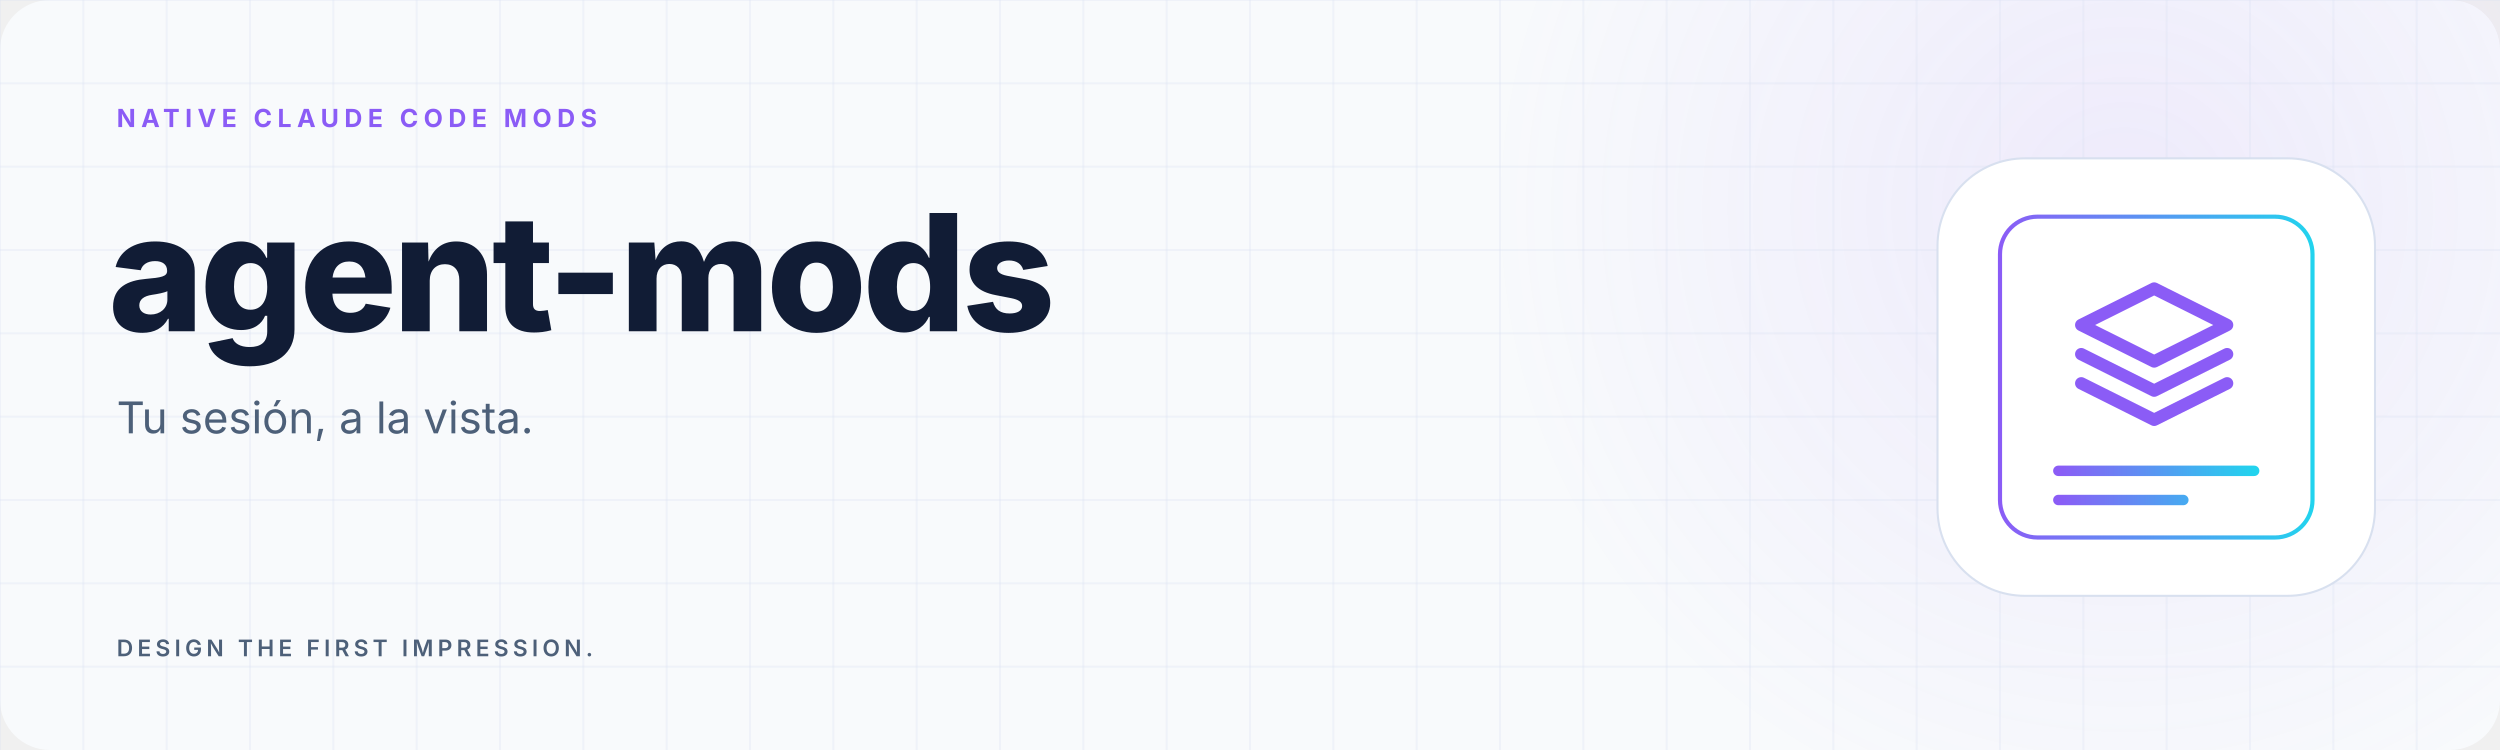
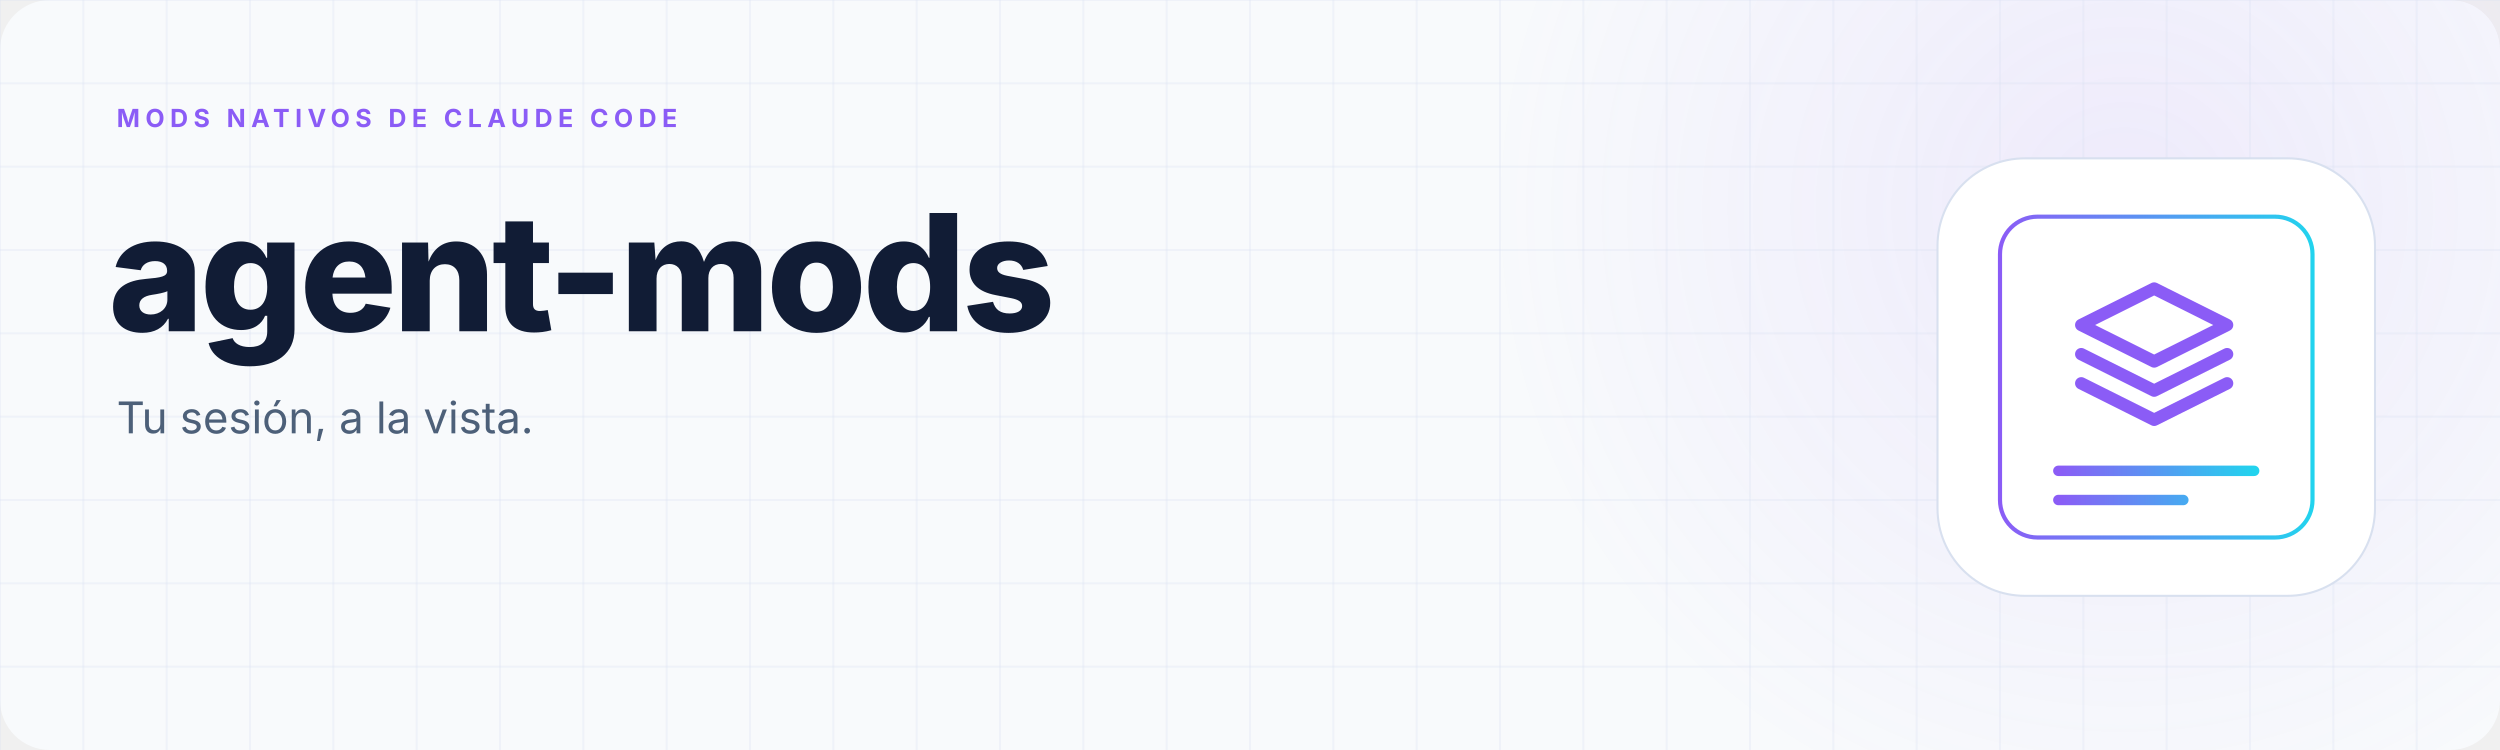
<svg xmlns="http://www.w3.org/2000/svg" data-readme-component="hero" width="1200" height="360" viewBox="0 0 1200 360" role="img" aria-label="agent-mods — Tu sesión, a la vista." data-readme-motion="subtle">
  <defs>
    <linearGradient id="brand">
      <stop stop-color="#8b5cf6" />
      <stop offset="1" stop-color="#22d3ee" />
    </linearGradient>
  </defs>
  <style>text{font-family:Inter,Segoe UI,Arial,sans-serif}</style>
  <rect width="1200" height="360" rx="24" fill="#f8fafc" />
  <defs>
    <radialGradient id="atmosphere">
      <stop stop-color="#8b5cf6" stop-opacity=".2" />
      <stop offset="1" stop-color="#8b5cf6" stop-opacity="0" />
    </radialGradient>
  </defs>
  <g class="rb-ambient" aria-hidden="true" opacity=".48">
    <circle cx="1020" cy="100" r="310" fill="url(#atmosphere)" />
  </g>
  <path d="M0 0v360" stroke="#d8e0ef" opacity=".28" />
  <path d="M40 0v360" stroke="#d8e0ef" opacity=".28" />
  <path d="M80 0v360" stroke="#d8e0ef" opacity=".28" />
  <path d="M120 0v360" stroke="#d8e0ef" opacity=".28" />
  <path d="M160 0v360" stroke="#d8e0ef" opacity=".28" />
  <path d="M200 0v360" stroke="#d8e0ef" opacity=".28" />
  <path d="M240 0v360" stroke="#d8e0ef" opacity=".28" />
  <path d="M280 0v360" stroke="#d8e0ef" opacity=".28" />
  <path d="M320 0v360" stroke="#d8e0ef" opacity=".28" />
  <path d="M360 0v360" stroke="#d8e0ef" opacity=".28" />
  <path d="M400 0v360" stroke="#d8e0ef" opacity=".28" />
  <path d="M440 0v360" stroke="#d8e0ef" opacity=".28" />
  <path d="M480 0v360" stroke="#d8e0ef" opacity=".28" />
  <path d="M520 0v360" stroke="#d8e0ef" opacity=".28" />
  <path d="M560 0v360" stroke="#d8e0ef" opacity=".28" />
  <path d="M600 0v360" stroke="#d8e0ef" opacity=".28" />
  <path d="M640 0v360" stroke="#d8e0ef" opacity=".28" />
  <path d="M680 0v360" stroke="#d8e0ef" opacity=".28" />
  <path d="M720 0v360" stroke="#d8e0ef" opacity=".28" />
  <path d="M760 0v360" stroke="#d8e0ef" opacity=".28" />
  <path d="M800 0v360" stroke="#d8e0ef" opacity=".28" />
  <path d="M840 0v360" stroke="#d8e0ef" opacity=".28" />
  <path d="M880 0v360" stroke="#d8e0ef" opacity=".28" />
  <path d="M920 0v360" stroke="#d8e0ef" opacity=".28" />
  <path d="M960 0v360" stroke="#d8e0ef" opacity=".28" />
  <path d="M1000 0v360" stroke="#d8e0ef" opacity=".28" />
  <path d="M1040 0v360" stroke="#d8e0ef" opacity=".28" />
  <path d="M1080 0v360" stroke="#d8e0ef" opacity=".28" />
  <path d="M1120 0v360" stroke="#d8e0ef" opacity=".28" />
  <path d="M1160 0v360" stroke="#d8e0ef" opacity=".28" />
  <path d="M0 0h1200" stroke="#d8e0ef" opacity=".28" />
  <path d="M0 40h1200" stroke="#d8e0ef" opacity=".28" />
  <path d="M0 80h1200" stroke="#d8e0ef" opacity=".28" />
  <path d="M0 120h1200" stroke="#d8e0ef" opacity=".28" />
  <path d="M0 160h1200" stroke="#d8e0ef" opacity=".28" />
  <path d="M0 200h1200" stroke="#d8e0ef" opacity=".28" />
  <path d="M0 240h1200" stroke="#d8e0ef" opacity=".28" />
  <path d="M0 280h1200" stroke="#d8e0ef" opacity=".28" />
  <path d="M0 320h1200" stroke="#d8e0ef" opacity=".28" />
  <path d="M0 1h1200" stroke="url(#brand)" stroke-width="3" />
-   <text x="56" y="61" font-size="12" fill="#8b5cf6" font-weight="700" letter-spacing="2.6">NATIVE CLAUDE CODE MODS</text>
+   <text x="56" y="61" font-size="12" fill="#8b5cf6" font-weight="700" letter-spacing="2.6">MODS NATIVOS DE CLAUDE CODE</text>
  <text x="52" y="159" font-size="78" fill="#111c35" font-weight="800" letter-spacing="-2">agent-mods</text>
  <text x="56" y="208" font-size="21" fill="#4d6079" font-weight="400">Tu sesión, a la vista.</text>
-   <text x="56" y="315" font-size="11" fill="#4d6079" font-weight="600" letter-spacing="2">DESIGN THE FIRST IMPRESSION.</text>
  <g transform="translate(930 76)">
    <rect width="210" height="210" rx="42" fill="#ffffff" stroke="#d8e0ef" />
    <rect x="30" y="28" width="150" height="154" rx="18" fill="none" stroke="url(#brand)" stroke-width="2" />
    <g transform="translate(62 52) scale(3.5)" fill="none" stroke="#8b5cf6" stroke-width="1.7" stroke-linecap="round" stroke-linejoin="round">
      <path d="m12 3 10 5-10 5L2 8Zm-10 9 10 5 10-5M2 16l10 5 10-5" />
    </g>
    <path d="M58 150h94m-94 14h60" stroke="url(#brand)" stroke-width="5" stroke-linecap="round" />
  </g>
  <style data-readme-builder-motion="1">
@keyframes rb-atmosphere {0%,100%{opacity:.38}50%{opacity:.58}}
svg[data-readme-motion] .rb-ambient{animation:rb-atmosphere 20s ease-in-out -5s infinite}
@media (prefers-reduced-motion:reduce){svg[data-readme-motion] .rb-ambient{animation:none!important;opacity:.48}}
</style>
</svg>
